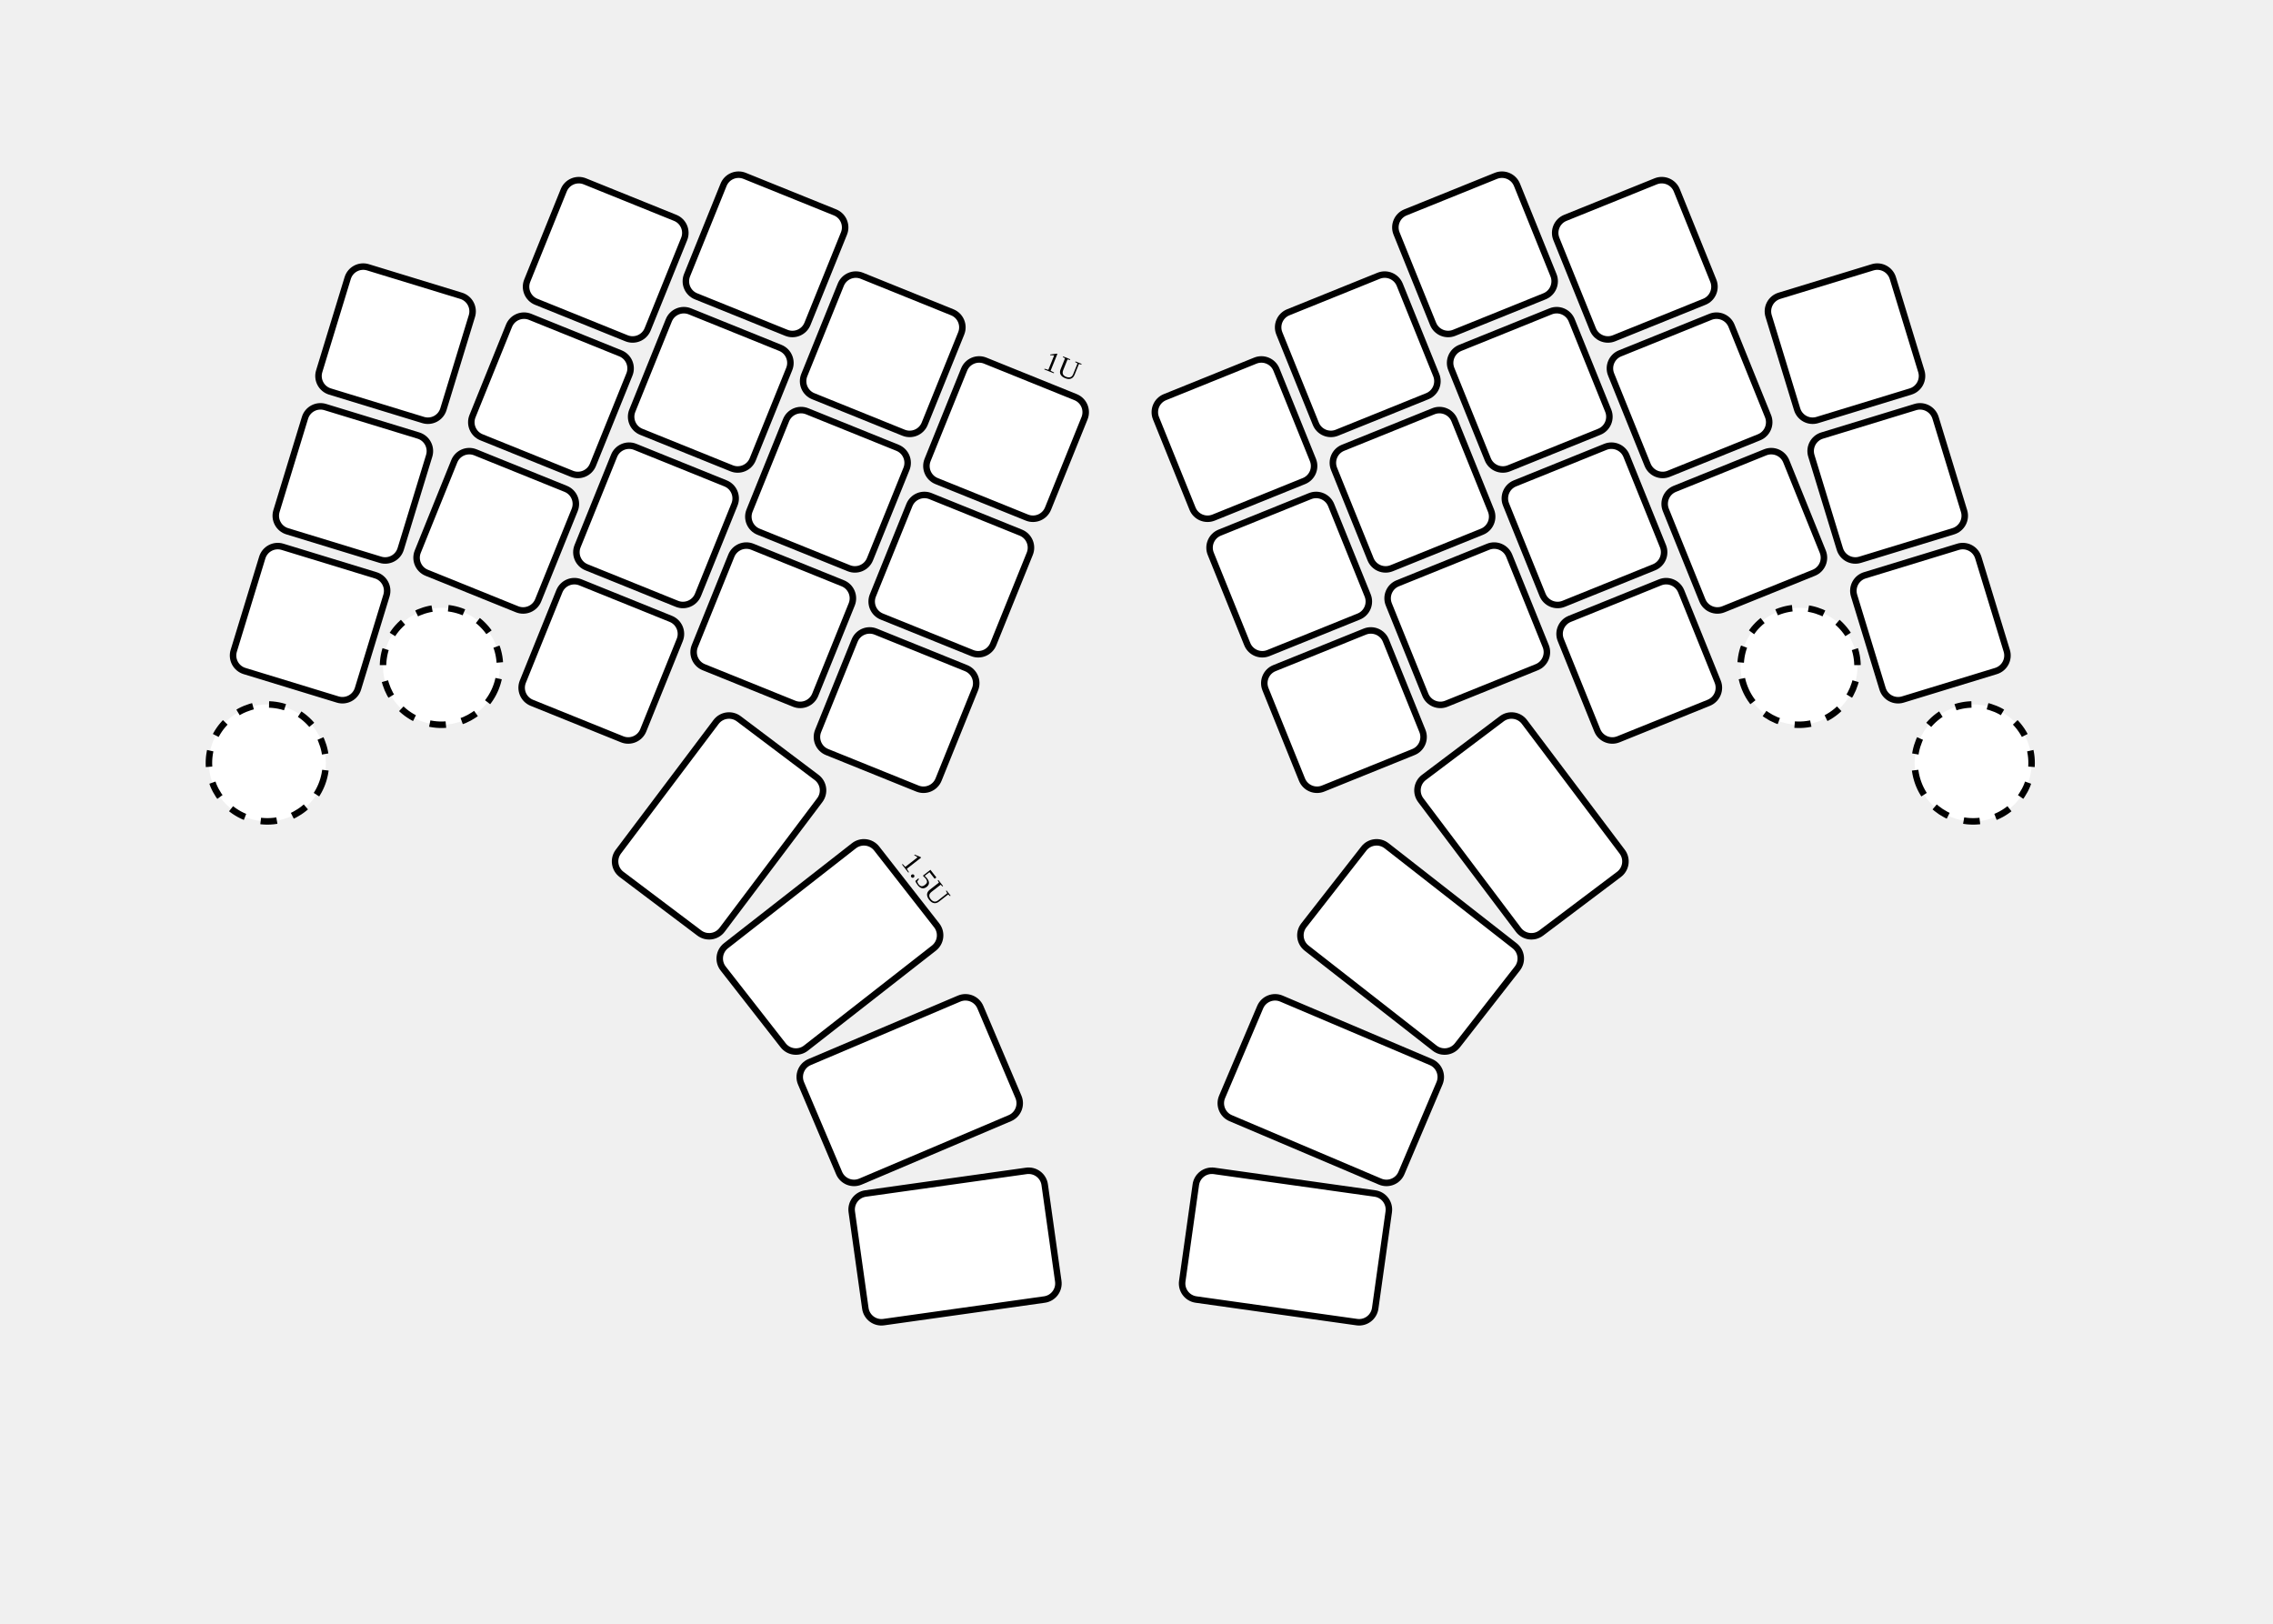
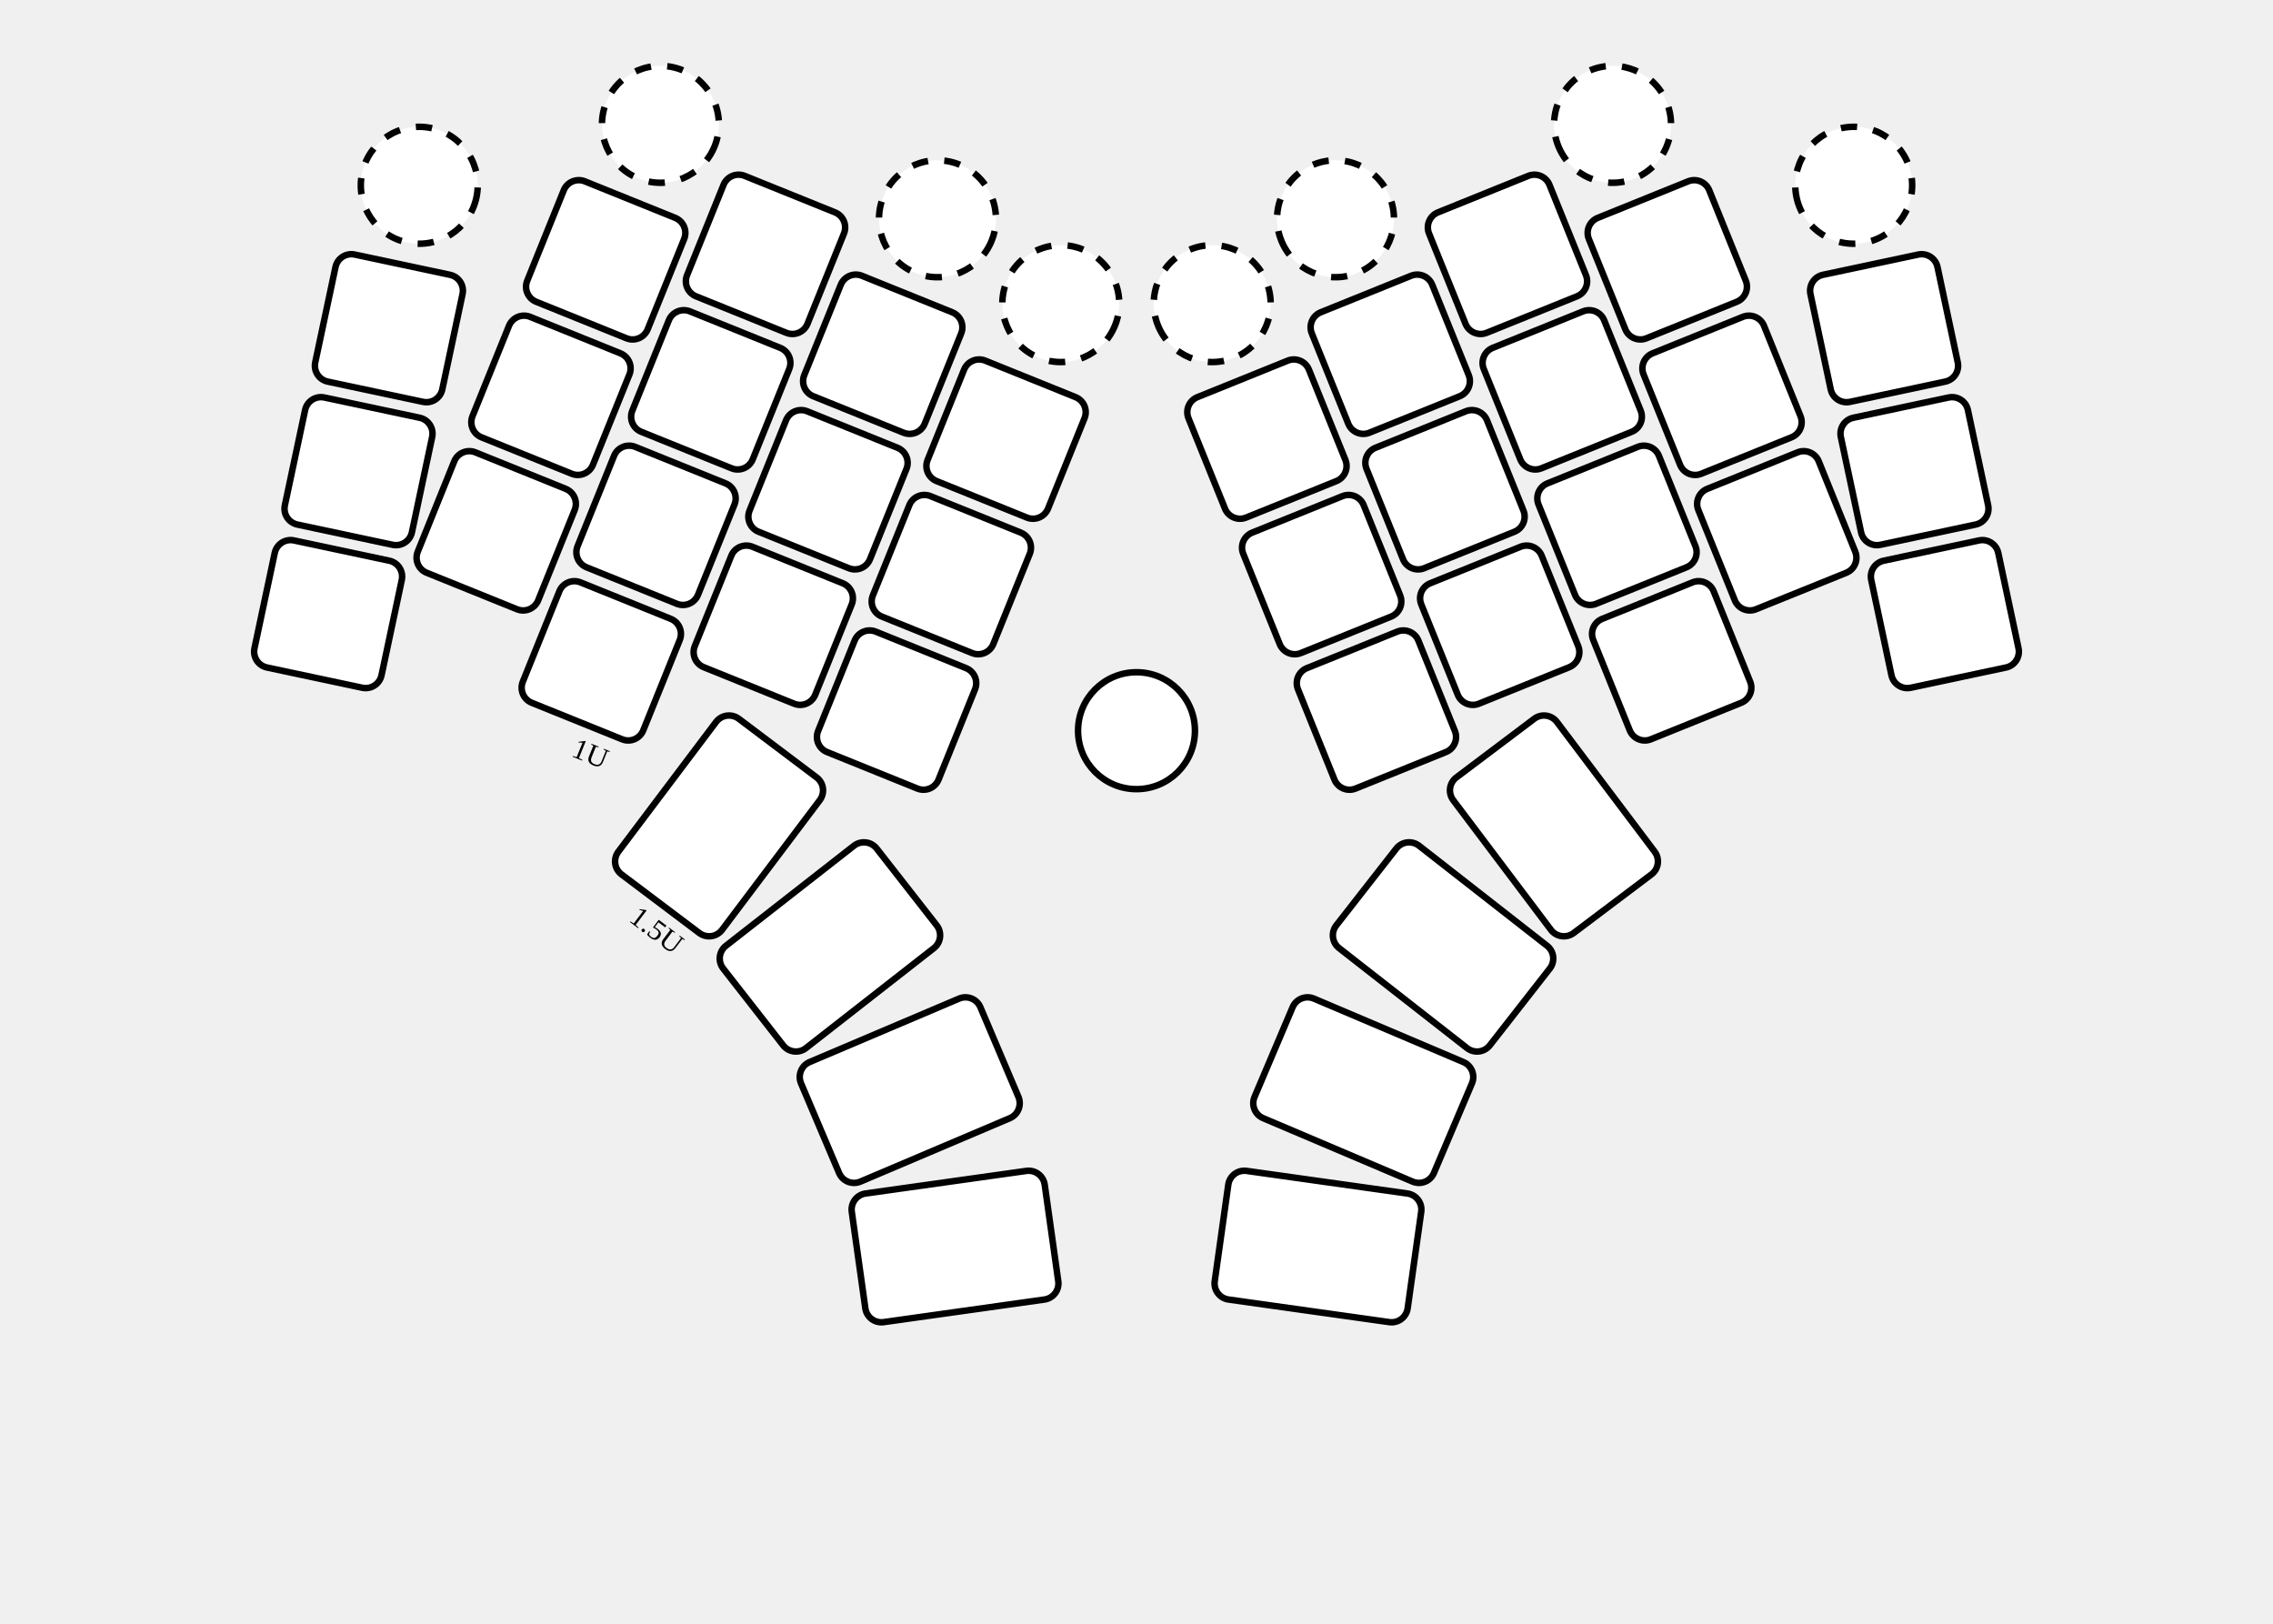
<svg xmlns="http://www.w3.org/2000/svg" version="1.1" width="700" height="500">
  <defs>
-     <g id="column" stroke="black" stroke-width="2" fill="white">
-       <rect x="0" y="0" width="40" height="40" rx="5" ry="5" />
-       <rect x="0" y="45" width="40" height="40" rx="5" ry="5" />
-       <rect x="0" y="90" width="40" height="40" rx="5" ry="5" />
-     </g>
    <g id="long-column" stroke="black" stroke-width="2" fill="white">
      <rect x="0" y="0" width="40" height="40" rx="5" ry="5" />
      <rect x="0" y="45" width="40" height="40" rx="5" ry="5" />
      <rect x="0" y="90" width="40" height="40" rx="5" ry="5" />
      <rect x="0" y="135" width="40" height="40" rx="5" ry="5" />
    </g>
-     <g id="hidden-column" stroke="black" stroke-width="2" fill="white">
-       <rect x="0" y="0" width="40" height="40" rx="5" ry="5" />
+     <g id="short-column" stroke="black" stroke-width="2" fill="white">
+       <circle cx="20" cy="20" r="18" stroke-dasharray="5,5" />
      <rect x="0" y="45" width="40" height="40" rx="5" ry="5" />
      <rect x="0" y="90" width="40" height="40" rx="5" ry="5" />
-       <circle cx="20" cy="155" r="18" stroke-dasharray="5,5" />
+       <rect x="0" y="135" width="40" height="40" rx="5" ry="5" />
    </g>
    <g id="left-hand" stroke="black" stroke-width="2" fill="white">
-       <use href="#hidden-column" transform="translate(53,55) rotate(-5)" />
-       <use href="#hidden-column" transform="translate(105,5)" />
+       <use href="#short-column" transform="translate(40,9) rotate(-10)" />
+       <use href="#short-column" transform="translate(105,-40)" />
      <use href="#long-column" transform="translate(150,-15)" />
-       <use href="#column" transform="translate(195,0)" />
-       <use href="#column" transform="translate(240,10)" />
+       <use href="#short-column" transform="translate(195,-45)" />
+       <use href="#short-column" transform="translate(240,-35)" />
      <rect x="240" y="80" width="40" height="60" rx="5" ry="5" transform="rotate(15)" />
      <rect x="310" y="5" width="40" height="60" rx="5" ry="5" transform="rotate(30)" />
      <rect x="358" y="-87" width="40" height="60" rx="5" ry="5" transform="rotate(45)" />
      <rect x="380" y="-190" width="40" height="60" rx="5" ry="5" transform="rotate(60)" />
    </g>
  </defs>
  <use href="#left-hand" transform="translate(80,10) rotate(22)" />
-   <use href="#left-hand" transform="translate(610,10) scale(-1,1) rotate(22)" />
+   <circle cx="350" cy="225" r="18" stroke="black" stroke-width="2" fill="white" />
+   <use href="#left-hand" transform="translate(620,10) scale(-1,1) rotate(22)" />
  <g font-size="9" fill="black">
-     <text x="340" y="-15" transform="rotate(22)">1U</text>
-     <text x="380" y="-55" transform="rotate(52)">1.5U</text>
+     <text x="250" y="150" transform="rotate(22)">1U</text>
+     <text x="325" y="110" transform="rotate(37)">1.5U</text>
  </g>
</svg>
